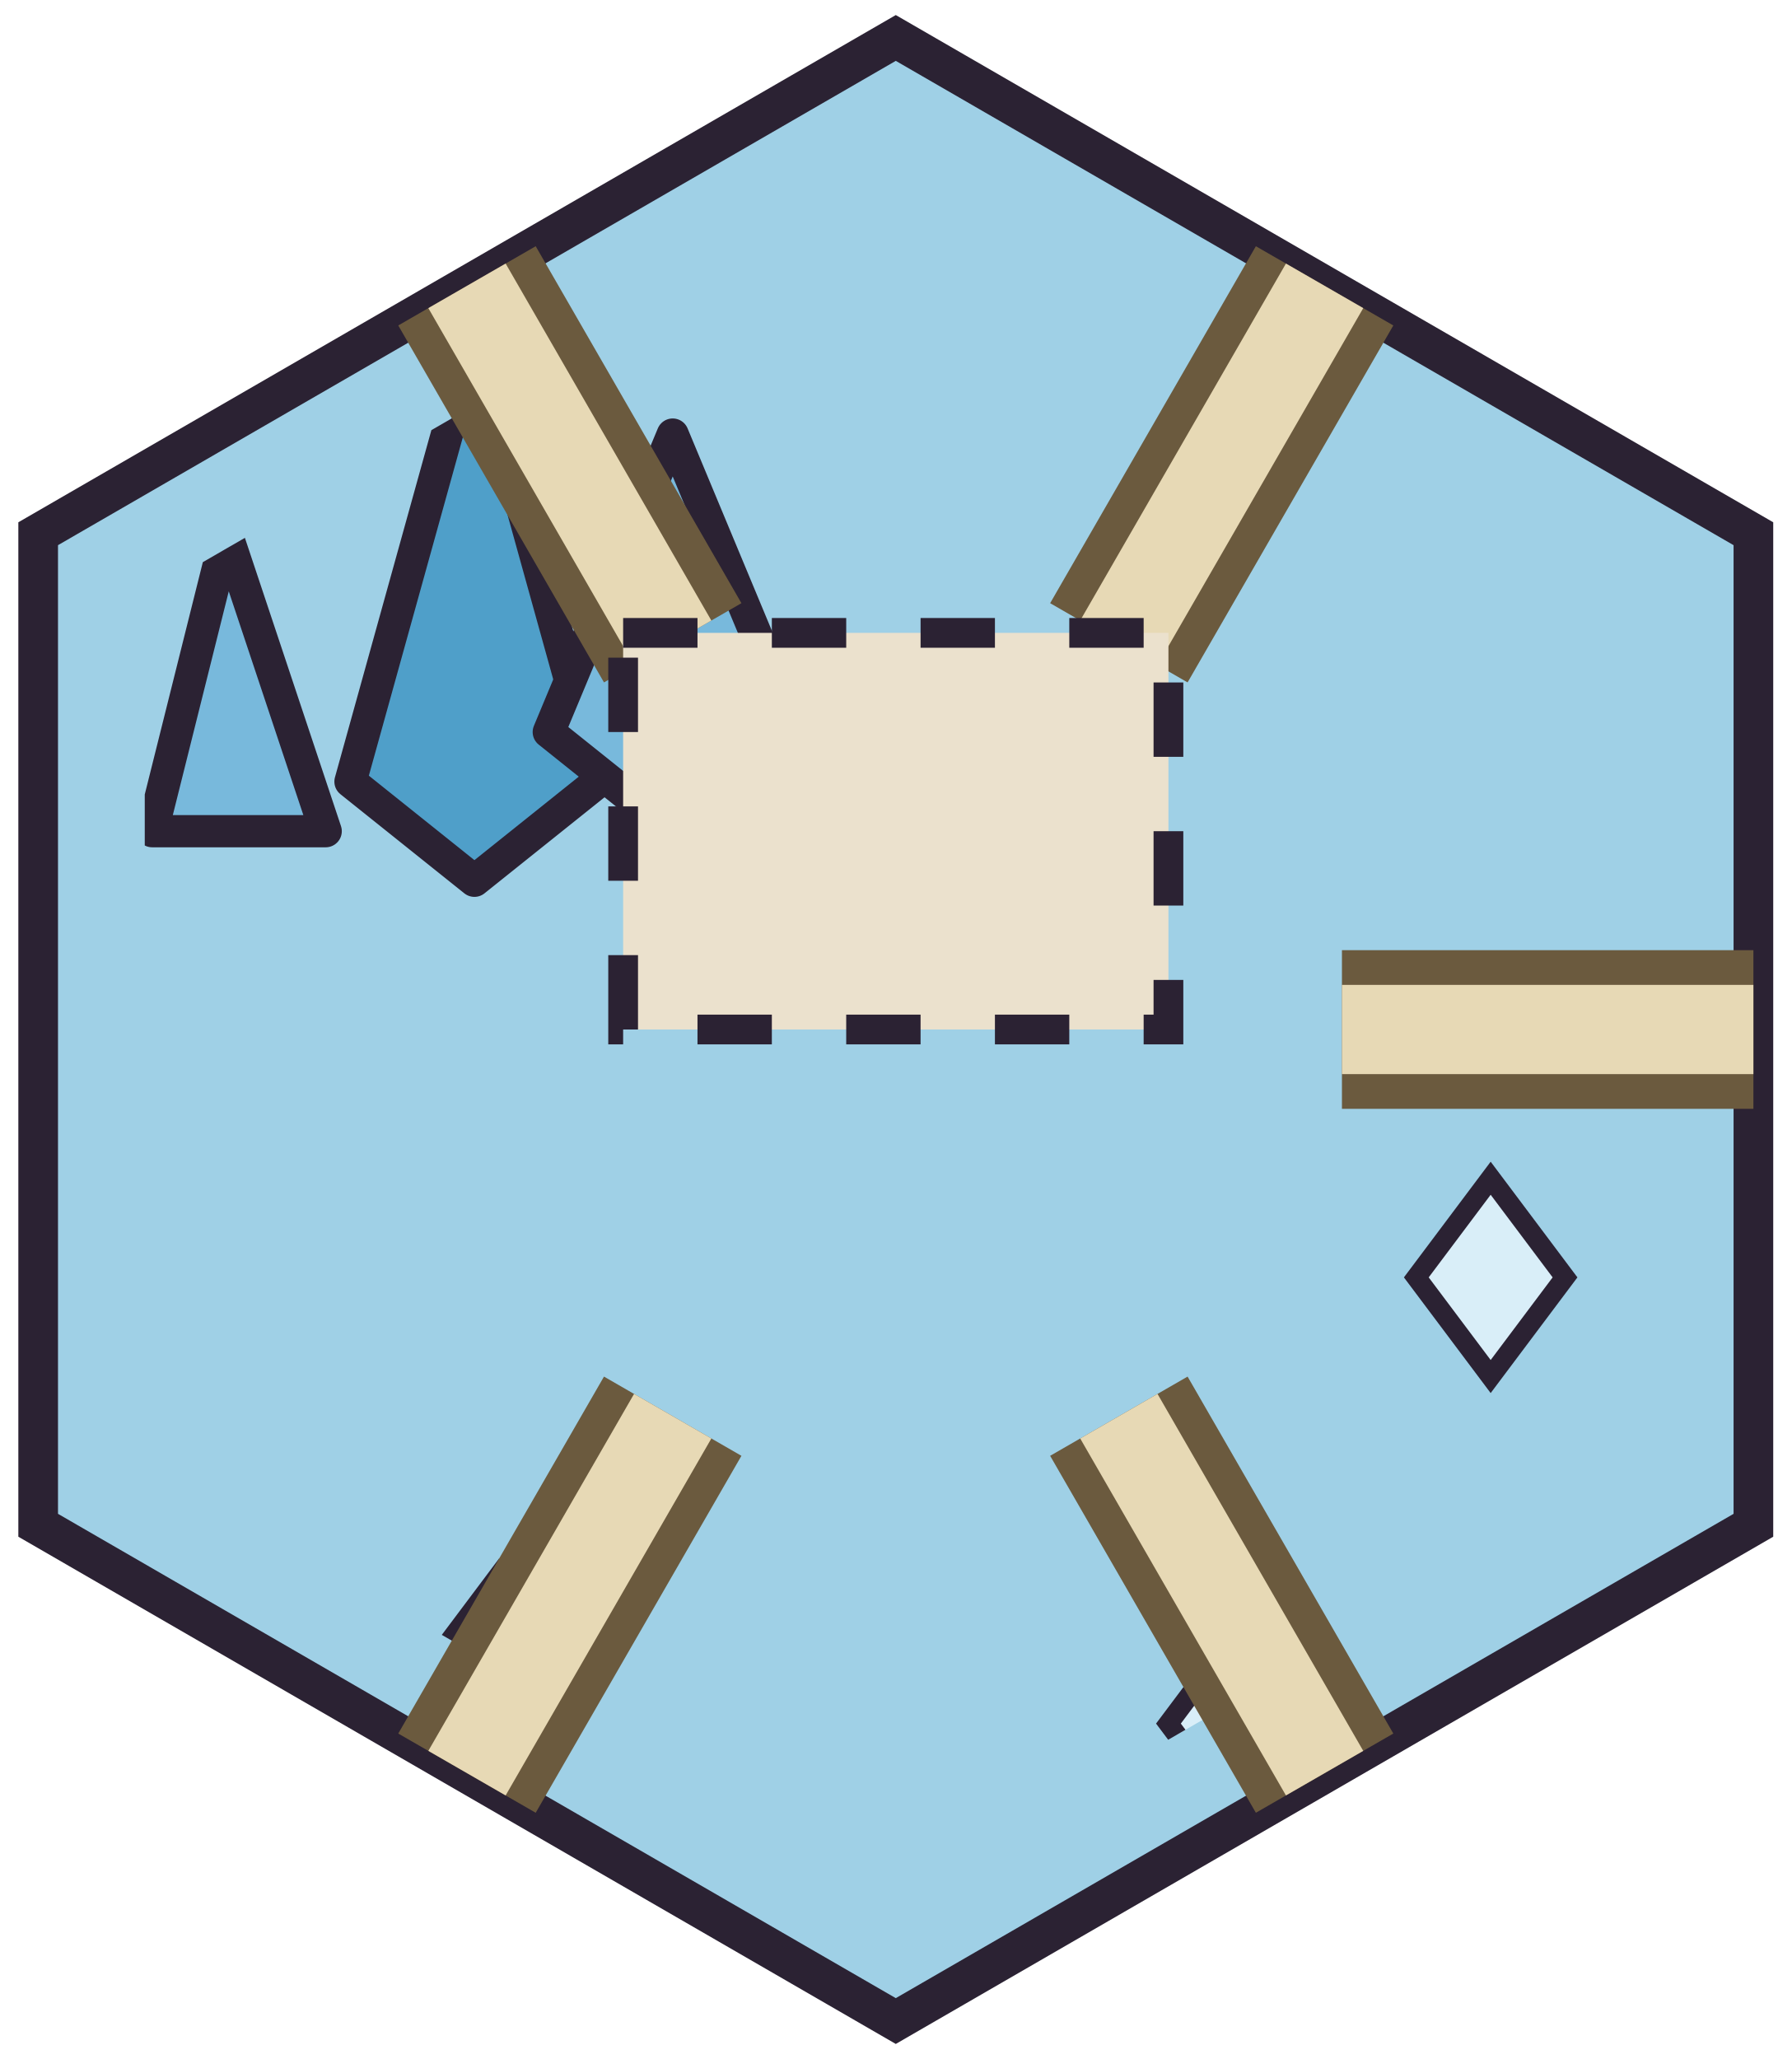
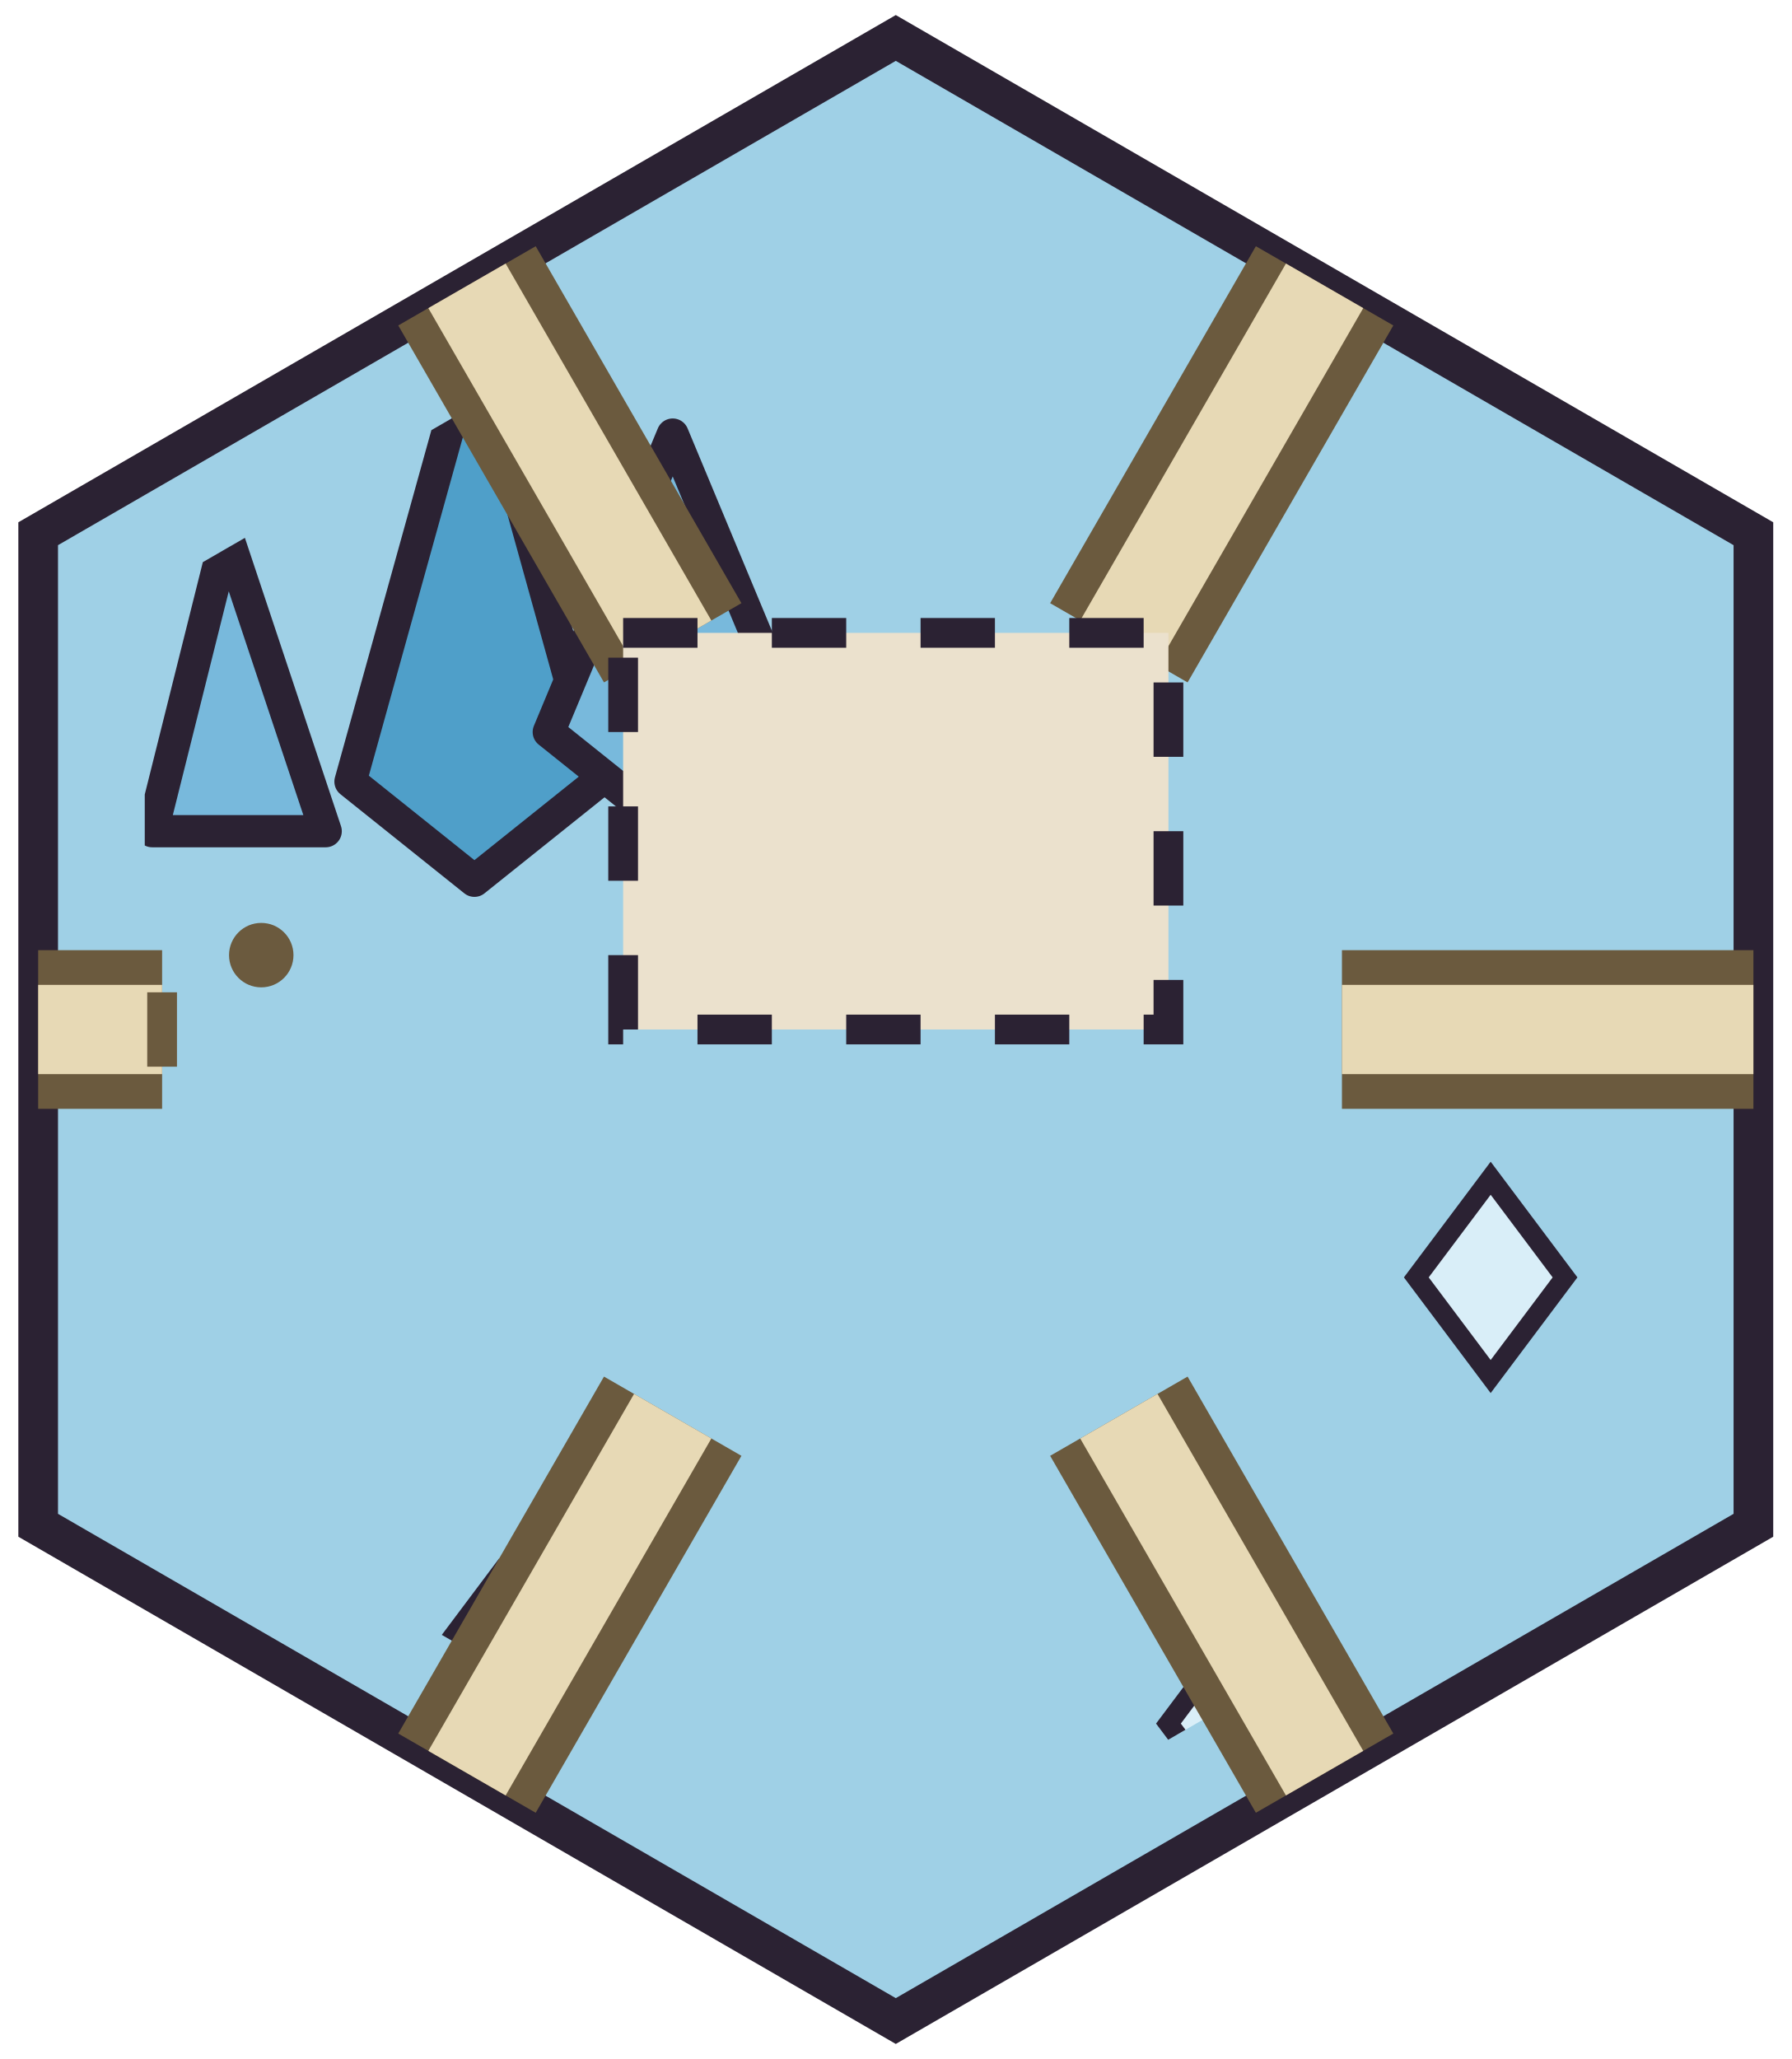
<svg xmlns="http://www.w3.org/2000/svg" viewBox="-36.14 -41.50 72.28 83.00" width="181" height="208" font-family="DejaVu Sans, Arial, sans-serif">
  <polygon points="34.6,20.0 0.0,40.0 -34.6,20.0 -34.6,-20.0 -0.0,-40.0 34.6,-20.0" fill="#9fd0e6" stroke="#2b2233" stroke-width="1.6" />
  <clipPath id="c_crystal">
    <polygon points="30.3,17.5 0.0,35.0 -30.3,17.5 -30.3,-17.5 -0.0,-35.0 30.3,-17.5" />
  </clipPath>
  <g clip-path="url(#c_crystal)">
    <path d="M-16 22 l3 4 l-3 4 l-3 -4 z" fill="#d9eef8" stroke="#2b2233" stroke-width="0.8" />
    <path d="M14 24 l3 4 l-3 4 l-3 -4 z" fill="#d9eef8" stroke="#2b2233" stroke-width="0.8" />
    <path d="M24 6 l3 4 l-3 4 l-3 -4 z" fill="#d9eef8" stroke="#2b2233" stroke-width="0.8" />
    <g stroke="#2b2233" stroke-width="1.3" stroke-linejoin="round">
      <polygon points="-22,-10 -17,-28 -12,-10 -17,-6" fill="#4f9fc9" />
      <polygon points="-14,-12 -9,-24 -4,-12 -9,-8" fill="#78b9dc" />
      <polygon points="-30,-8 -27,-20 -23,-8" fill="#78b9dc" />
    </g>
  </g>
  <line x1="34.6" y1="0.0" x2="18.0" y2="0.0" stroke="#6b5a3e" stroke-width="6.4" />
  <line x1="34.6" y1="0.0" x2="18.0" y2="0.0" stroke="#e7d9b5" stroke-width="3.6" />
  <line x1="17.3" y1="-30.0" x2="9.0" y2="-15.6" stroke="#6b5a3e" stroke-width="6.4" />
  <line x1="17.3" y1="-30.0" x2="9.0" y2="-15.6" stroke="#e7d9b5" stroke-width="3.6" />
  <line x1="-17.3" y1="-30.0" x2="-9.0" y2="-15.6" stroke="#6b5a3e" stroke-width="6.4" />
  <line x1="-17.3" y1="-30.0" x2="-9.0" y2="-15.6" stroke="#e7d9b5" stroke-width="3.6" />
+   <line x1="-34.6" y1="0.0" x2="-29.6" y2="0.0" stroke="#6b5a3e" stroke-width="6.4" />
+   <line x1="-34.6" y1="0.0" x2="-29.6" y2="0.0" stroke="#e7d9b5" stroke-width="3.6" />
+   <line x1="-29.6" y1="-1.5" x2="-29.6" y2="1.5" stroke="#6b5a3e" stroke-width="1.2" />
+   <circle cx="-25.6" cy="-3.0" r="1.3" fill="#6b5a3e" />
  <line x1="-17.3" y1="30.0" x2="-9.0" y2="15.6" stroke="#6b5a3e" stroke-width="6.4" />
  <line x1="-17.3" y1="30.0" x2="-9.0" y2="15.6" stroke="#e7d9b5" stroke-width="3.6" />
  <line x1="17.3" y1="30.0" x2="9.0" y2="15.6" stroke="#6b5a3e" stroke-width="6.4" />
  <line x1="17.3" y1="30.0" x2="9.0" y2="15.6" stroke="#e7d9b5" stroke-width="3.6" />
  <rect x="-11" y="-16" width="22" height="16" fill="#ebe1cd" stroke="#2b2233" stroke-width="1.2" stroke-dasharray="3" />
</svg>
